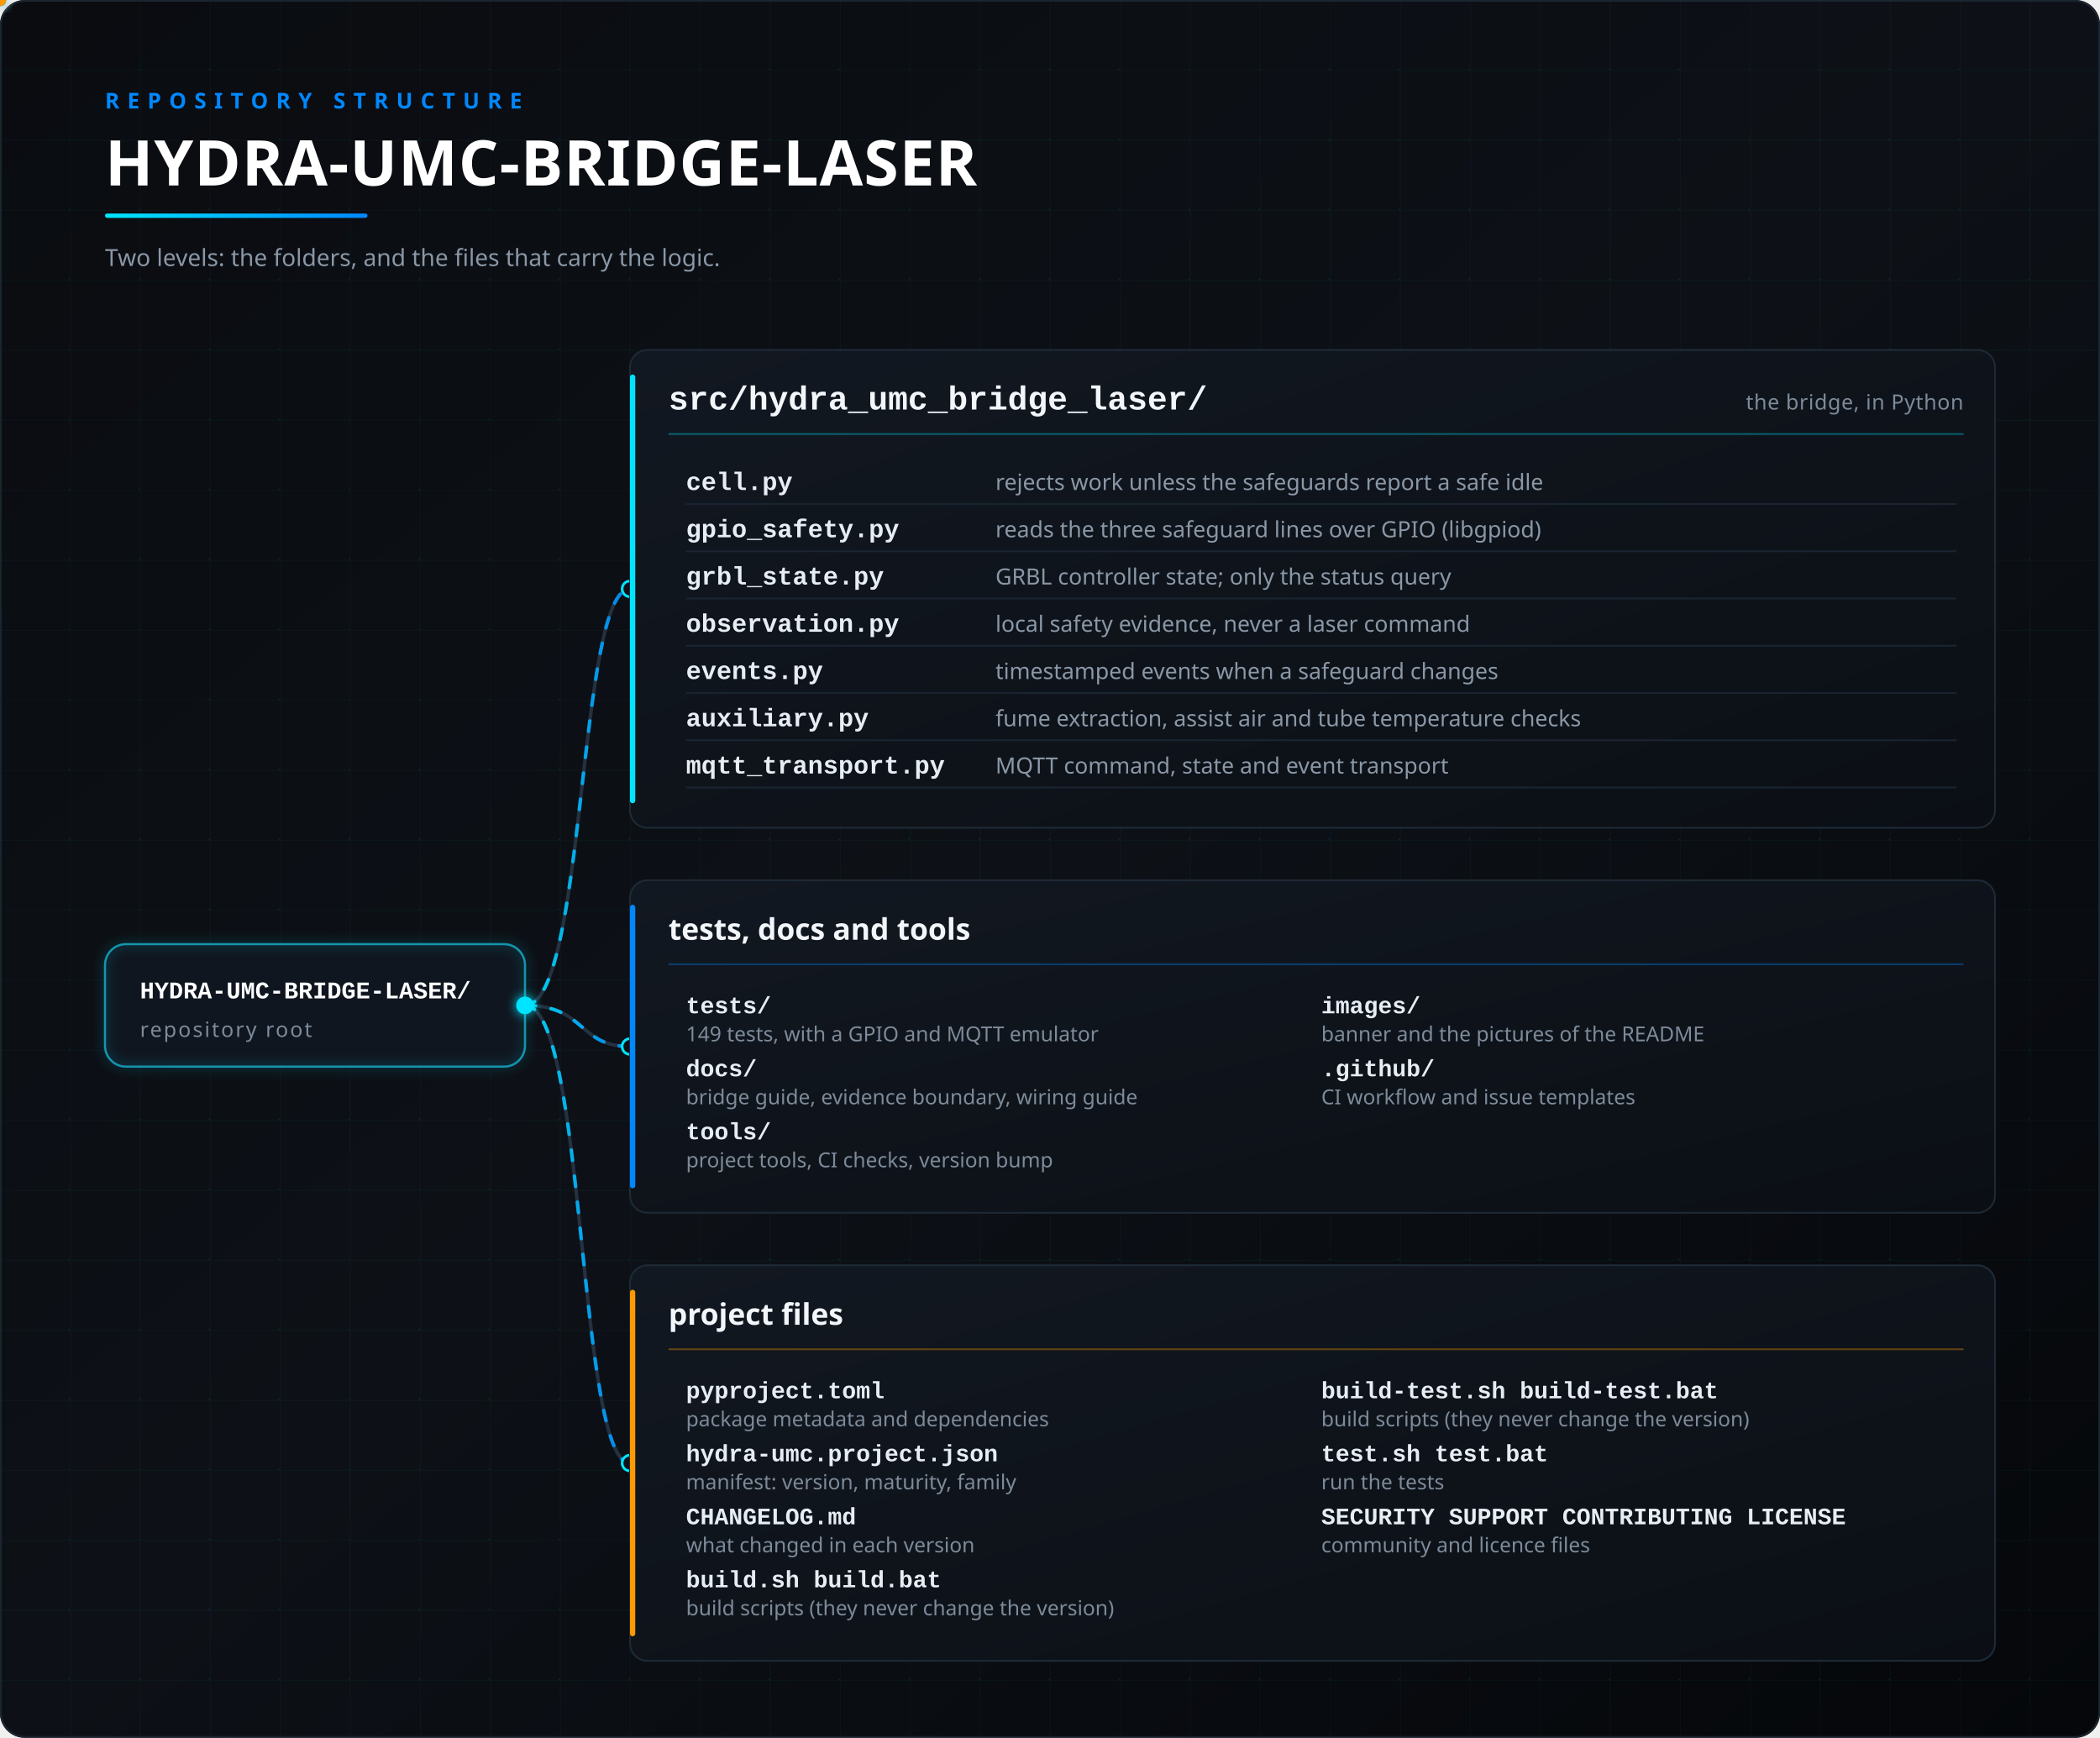
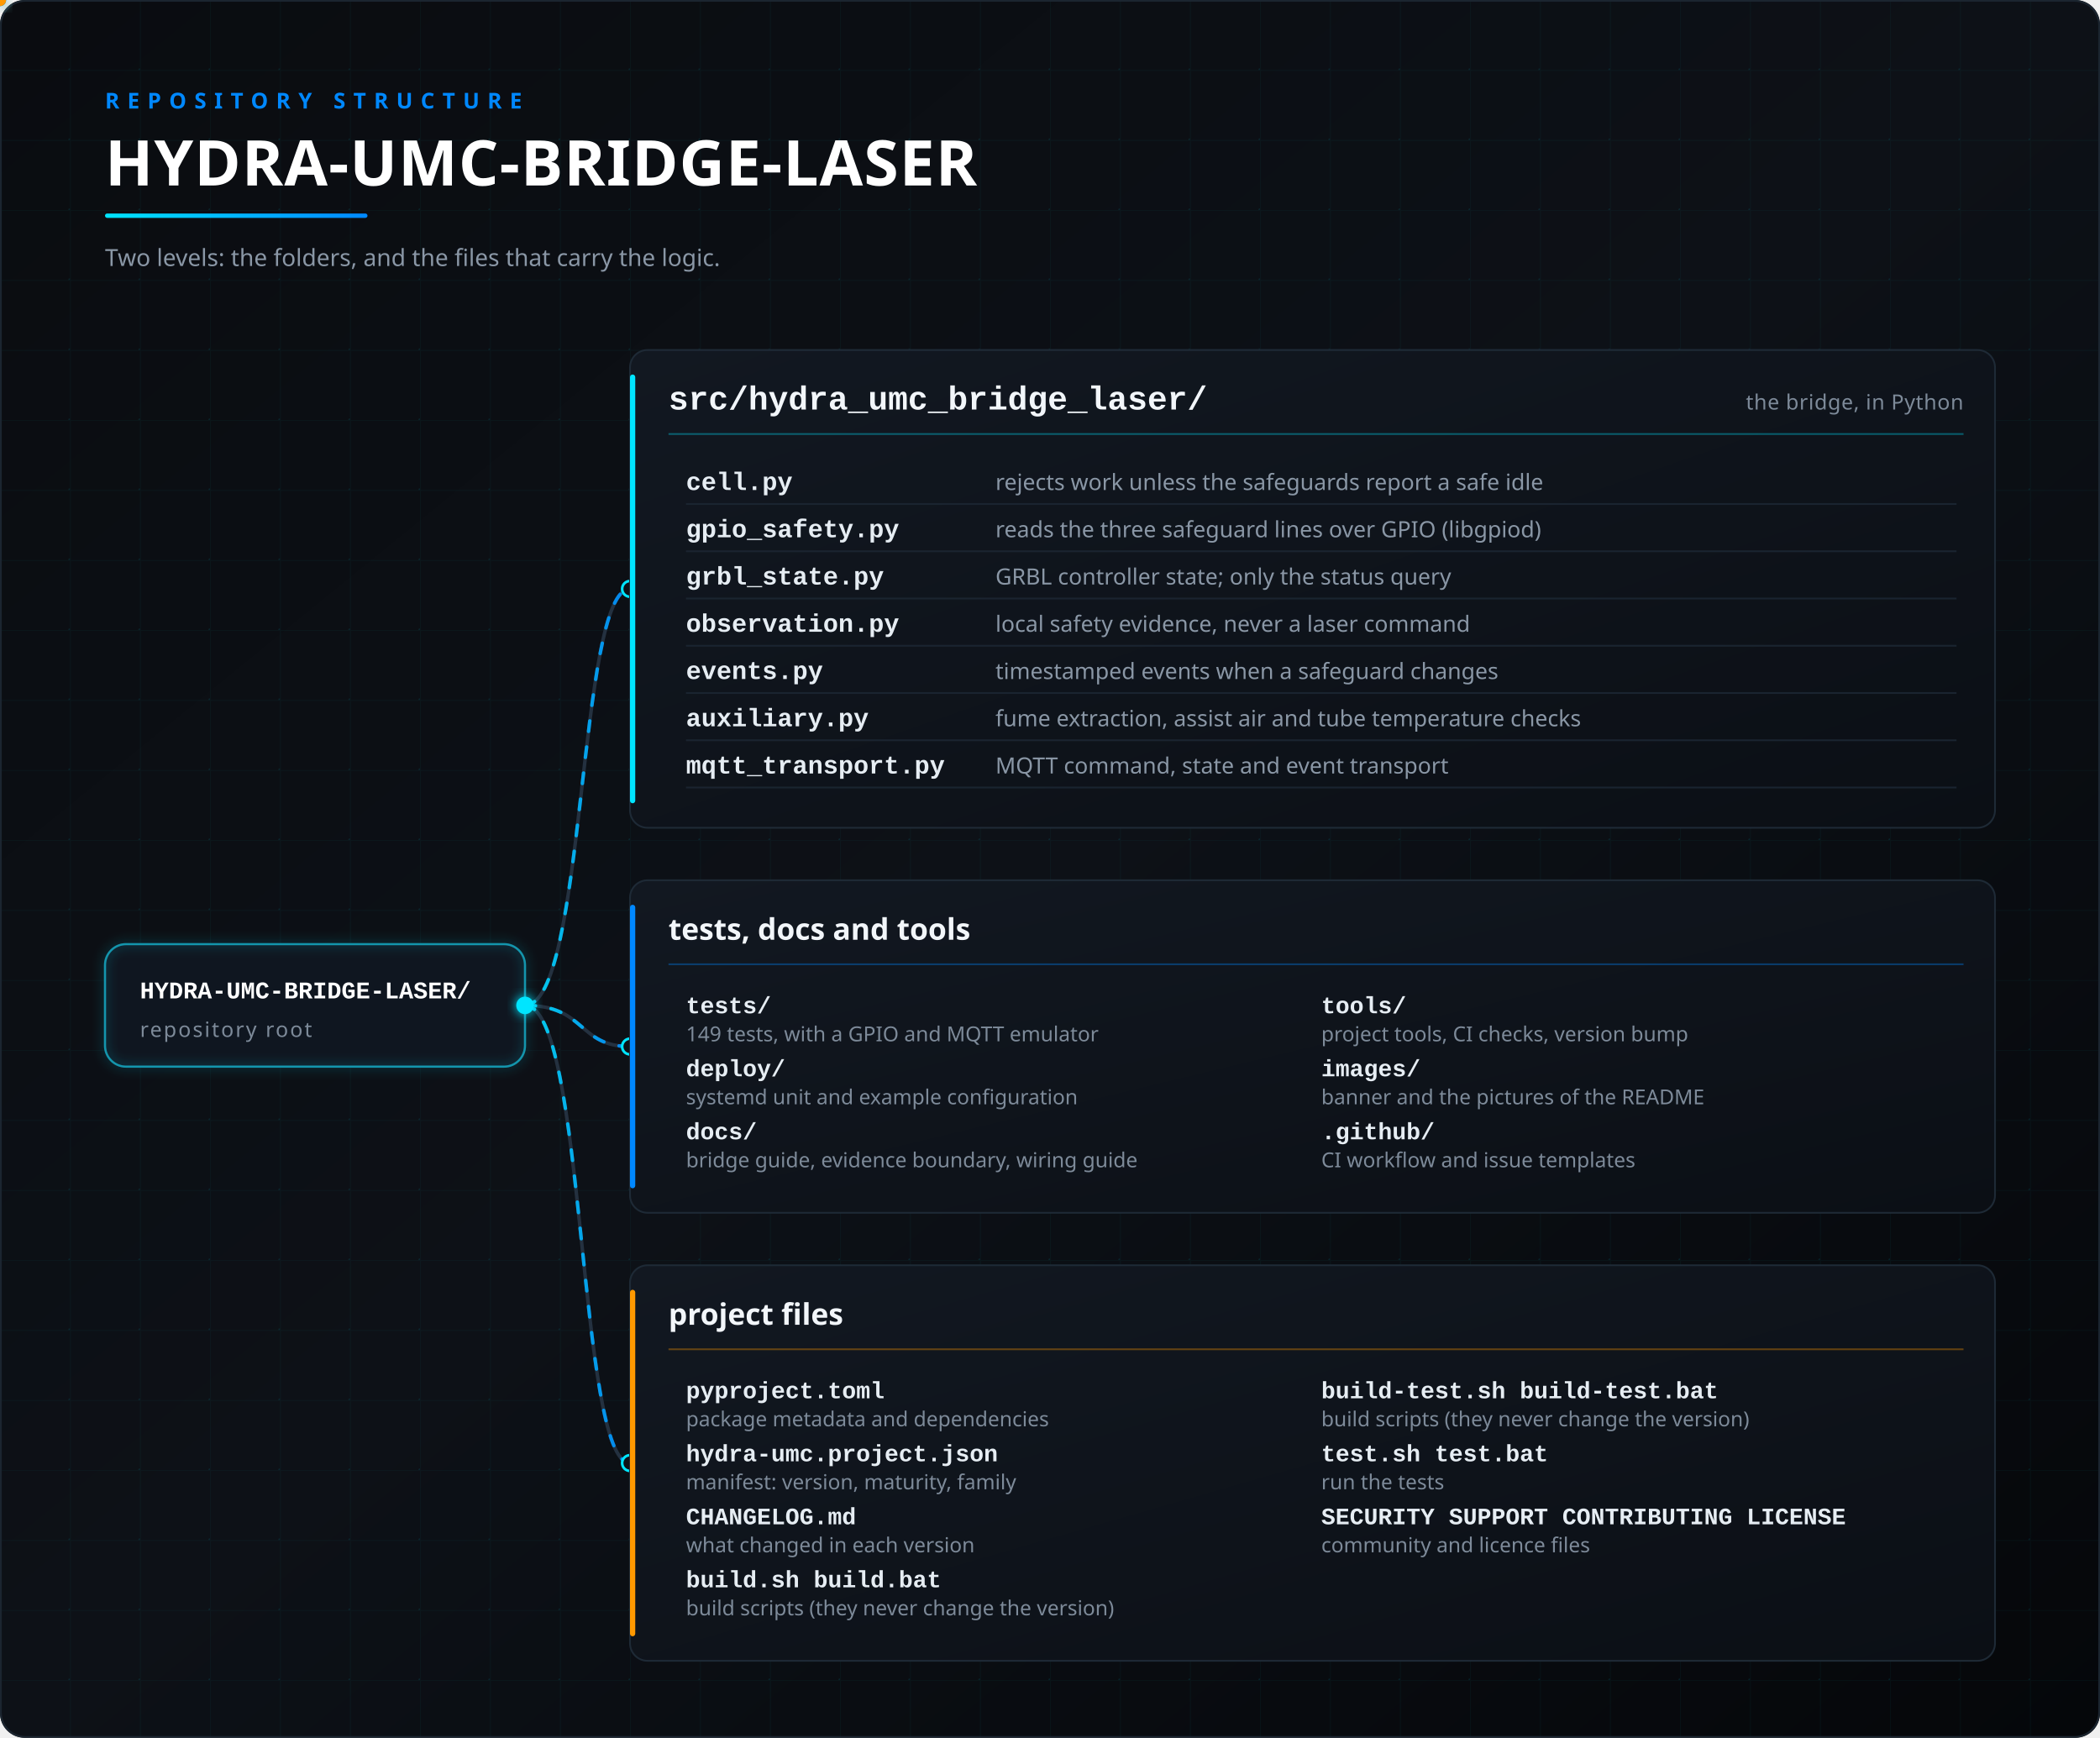
<svg xmlns="http://www.w3.org/2000/svg" viewBox="0 0 1200 993" width="100%" role="img" aria-labelledby="t d">
  <defs>
    <linearGradient id="bg" x1="0" y1="0" x2="1" y2="1">
      <stop offset="0" stop-color="#0A0C10" />
      <stop offset="0.5" stop-color="#0D1117" />
      <stop offset="1" stop-color="#05070A" />
    </linearGradient>
    <linearGradient id="card" x1="0" y1="0" x2="1" y2="1">
      <stop offset="0" stop-color="#121821" />
      <stop offset="1" stop-color="#0B0F15" />
    </linearGradient>
    <linearGradient id="line" x1="0" y1="0" x2="1" y2="0">
      <stop offset="0" stop-color="#00E5FF" />
      <stop offset="1" stop-color="#0088FF" />
    </linearGradient>
    <filter id="glow" x="-50%" y="-50%" width="200%" height="200%">
      <feGaussianBlur stdDeviation="3" result="b" />
      <feMerge>
        <feMergeNode in="b" />
        <feMergeNode in="SourceGraphic" />
      </feMerge>
    </filter>
    <pattern id="grid" width="40" height="40" patternUnits="userSpaceOnUse">
      <path d="M40 0H0V40" fill="none" stroke="#00E5FF" stroke-opacity="0.035" />
      <circle cx="40" cy="40" r="1" fill="#00E5FF" fill-opacity="0.09" />
    </pattern>
  </defs>
  <rect width="1200" height="993" rx="14" fill="url(#bg)" />
  <rect width="1200" height="993" rx="14" fill="url(#grid)" />
  <rect x="0.5" y="0.5" width="1199" height="992" rx="14" fill="none" stroke="#1B2530" />
  <text x="60" y="62" font-family="'Segoe UI','Noto Sans','Noto Sans CJK SC','Microsoft YaHei','Yu Gothic','Helvetica Neue',Helvetica,Arial,sans-serif" font-size="12.5" font-weight="600" fill="#0088FF" text-anchor="start" letter-spacing="4.5">REPOSITORY STRUCTURE</text>
  <text x="60" y="106" font-family="'Segoe UI','Noto Sans','Noto Sans CJK SC','Microsoft YaHei','Yu Gothic','Helvetica Neue',Helvetica,Arial,sans-serif" font-size="36" font-weight="700" fill="#FFFFFF" text-anchor="start" letter-spacing="0.5">HYDRA-UMC-BRIDGE-LASER</text>
  <rect x="60" y="122" width="150" height="2.5" rx="1.25" fill="url(#line)">
    <animate attributeName="width" values="40;150;150" keyTimes="0;0.4;1" dur="3s" repeatCount="indefinite" />
  </rect>
  <text x="60" y="152" font-family="'Segoe UI','Noto Sans','Noto Sans CJK SC','Microsoft YaHei','Yu Gothic','Helvetica Neue',Helvetica,Arial,sans-serif" font-size="13.5" font-weight="400" fill="#8A97A6" text-anchor="start">Two levels: the folders, and the files that carry the logic.</text>
  <path id="c0" d="M300,574.5 C335,574.5 330,336.5 360,336.5" fill="none" stroke="#243140" stroke-width="2" />
  <path d="M300,574.5 C335,574.5 330,336.5 360,336.5" fill="none" stroke="url(#line)" stroke-width="2" stroke-linecap="round" stroke-dasharray="6 9" opacity="0.9">
    <animate attributeName="stroke-dashoffset" from="0" to="-30" dur="1.6s" repeatCount="indefinite" />
  </path>
  <circle cx="360" cy="336.5" r="4.5" fill="#0D1117" stroke="#00E5FF" stroke-width="1.5" />
  <path id="c1" d="M300,574.5 C335,574.5 330,598 360,598" fill="none" stroke="#243140" stroke-width="2" />
  <path d="M300,574.5 C335,574.5 330,598 360,598" fill="none" stroke="url(#line)" stroke-width="2" stroke-linecap="round" stroke-dasharray="6 9" opacity="0.9">
    <animate attributeName="stroke-dashoffset" from="0" to="-30" dur="1.6s" repeatCount="indefinite" />
  </path>
  <circle cx="360" cy="598" r="4.5" fill="#0D1117" stroke="#00E5FF" stroke-width="1.5" />
  <path id="c2" d="M300,574.5 C335,574.5 330,836 360,836" fill="none" stroke="#243140" stroke-width="2" />
  <path d="M300,574.5 C335,574.5 330,836 360,836" fill="none" stroke="url(#line)" stroke-width="2" stroke-linecap="round" stroke-dasharray="6 9" opacity="0.9">
    <animate attributeName="stroke-dashoffset" from="0" to="-30" dur="1.6s" repeatCount="indefinite" />
  </path>
  <circle cx="360" cy="836" r="4.5" fill="#0D1117" stroke="#00E5FF" stroke-width="1.5" />
  <circle r="3.5" fill="#00E5FF" filter="url(#glow)">
    <animateMotion dur="3.4s" repeatCount="indefinite">
      <mpath href="#c0" />
    </animateMotion>
  </circle>
  <circle r="3.5" fill="#0088FF" filter="url(#glow)">
    <animateMotion dur="4.2s" repeatCount="indefinite">
      <mpath href="#c1" />
    </animateMotion>
  </circle>
  <circle r="3.5" fill="#FF9900" filter="url(#glow)">
    <animateMotion dur="5.0s" repeatCount="indefinite">
      <mpath href="#c2" />
    </animateMotion>
  </circle>
  <rect x="60" y="539.5" width="240" height="70" rx="12" fill="#0F1620" stroke="#2A3A4C" stroke-width="1.2" />
  <rect x="60" y="539.5" width="240" height="70" rx="12" fill="none" stroke="#00E5FF" stroke-opacity="0.5" stroke-width="1.2" filter="url(#glow)">
    <animate attributeName="stroke-opacity" values="0.15;0.6;0.15" dur="3.6s" repeatCount="indefinite" />
  </rect>
  <text x="80" y="570.5" font-family="'JetBrains Mono','Cascadia Code','SFMono-Regular',Consolas,'Liberation Mono',monospace" font-size="13.7" font-weight="700" fill="#FFFFFF" text-anchor="start">HYDRA-UMC-BRIDGE-LASER/</text>
  <text x="80" y="592.5" font-family="'Segoe UI','Noto Sans','Noto Sans CJK SC','Microsoft YaHei','Yu Gothic','Helvetica Neue',Helvetica,Arial,sans-serif" font-size="12" font-weight="400" fill="#7D8A99" text-anchor="start" letter-spacing="1">repository root</text>
  <circle cx="300" cy="574.5" r="5" fill="#00E5FF" filter="url(#glow)" />
  <rect x="360" y="200" width="780" height="273" rx="10" fill="url(#card)" stroke="#1E2A36" stroke-width="1" />
  <rect x="360" y="214" width="3" height="245" rx="1.5" fill="#00E5FF">
    <animate attributeName="opacity" values="0.55;1;0.55" dur="4s" begin="0s" repeatCount="indefinite" />
  </rect>
  <text x="382" y="234" font-family="'JetBrains Mono','Cascadia Code','SFMono-Regular',Consolas,'Liberation Mono',monospace" font-size="19" font-weight="700" fill="#F2F6FA" text-anchor="start">src/hydra_umc_bridge_laser/</text>
  <text x="1122" y="234" font-family="'Segoe UI','Noto Sans','Noto Sans CJK SC','Microsoft YaHei','Yu Gothic','Helvetica Neue',Helvetica,Arial,sans-serif" font-size="12" font-weight="400" fill="#7D8A99" text-anchor="end" letter-spacing="0.3">the bridge, in Python</text>
  <line x1="382" y1="248" x2="1122" y2="248" stroke="#00E5FF" stroke-opacity="0.35" stroke-width="1" />
  <text x="392" y="280" font-family="'JetBrains Mono','Cascadia Code','SFMono-Regular',Consolas,'Liberation Mono',monospace" font-size="14.5" font-weight="600" fill="#E6EDF3" text-anchor="start">cell.py</text>
  <text x="568.83" y="280" font-family="'Segoe UI','Noto Sans','Noto Sans CJK SC','Microsoft YaHei','Yu Gothic','Helvetica Neue',Helvetica,Arial,sans-serif" font-size="12.8" font-weight="400" fill="#8A97A6" text-anchor="start">rejects work unless the safeguards report a safe idle</text>
  <line x1="392" y1="288" x2="1118" y2="288" stroke="#1A2430" stroke-width="1" />
  <text x="392" y="307" font-family="'JetBrains Mono','Cascadia Code','SFMono-Regular',Consolas,'Liberation Mono',monospace" font-size="14.5" font-weight="600" fill="#E6EDF3" text-anchor="start">gpio_safety.py</text>
  <text x="568.83" y="307" font-family="'Segoe UI','Noto Sans','Noto Sans CJK SC','Microsoft YaHei','Yu Gothic','Helvetica Neue',Helvetica,Arial,sans-serif" font-size="12.8" font-weight="400" fill="#8A97A6" text-anchor="start">reads the three safeguard lines over GPIO (libgpiod)</text>
  <line x1="392" y1="315" x2="1118" y2="315" stroke="#1A2430" stroke-width="1" />
  <text x="392" y="334" font-family="'JetBrains Mono','Cascadia Code','SFMono-Regular',Consolas,'Liberation Mono',monospace" font-size="14.5" font-weight="600" fill="#E6EDF3" text-anchor="start">grbl_state.py</text>
  <text x="568.83" y="334" font-family="'Segoe UI','Noto Sans','Noto Sans CJK SC','Microsoft YaHei','Yu Gothic','Helvetica Neue',Helvetica,Arial,sans-serif" font-size="12.8" font-weight="400" fill="#8A97A6" text-anchor="start">GRBL controller state; only the status query</text>
  <line x1="392" y1="342" x2="1118" y2="342" stroke="#1A2430" stroke-width="1" />
  <text x="392" y="361" font-family="'JetBrains Mono','Cascadia Code','SFMono-Regular',Consolas,'Liberation Mono',monospace" font-size="14.5" font-weight="600" fill="#E6EDF3" text-anchor="start">observation.py</text>
  <text x="568.83" y="361" font-family="'Segoe UI','Noto Sans','Noto Sans CJK SC','Microsoft YaHei','Yu Gothic','Helvetica Neue',Helvetica,Arial,sans-serif" font-size="12.8" font-weight="400" fill="#8A97A6" text-anchor="start">local safety evidence, never a laser command</text>
  <line x1="392" y1="369" x2="1118" y2="369" stroke="#1A2430" stroke-width="1" />
  <text x="392" y="388" font-family="'JetBrains Mono','Cascadia Code','SFMono-Regular',Consolas,'Liberation Mono',monospace" font-size="14.5" font-weight="600" fill="#E6EDF3" text-anchor="start">events.py</text>
  <text x="568.83" y="388" font-family="'Segoe UI','Noto Sans','Noto Sans CJK SC','Microsoft YaHei','Yu Gothic','Helvetica Neue',Helvetica,Arial,sans-serif" font-size="12.8" font-weight="400" fill="#8A97A6" text-anchor="start">timestamped events when a safeguard changes</text>
  <line x1="392" y1="396" x2="1118" y2="396" stroke="#1A2430" stroke-width="1" />
  <text x="392" y="415" font-family="'JetBrains Mono','Cascadia Code','SFMono-Regular',Consolas,'Liberation Mono',monospace" font-size="14.5" font-weight="600" fill="#E6EDF3" text-anchor="start">auxiliary.py</text>
  <text x="568.83" y="415" font-family="'Segoe UI','Noto Sans','Noto Sans CJK SC','Microsoft YaHei','Yu Gothic','Helvetica Neue',Helvetica,Arial,sans-serif" font-size="12.8" font-weight="400" fill="#8A97A6" text-anchor="start">fume extraction, assist air and tube temperature checks</text>
  <line x1="392" y1="423" x2="1118" y2="423" stroke="#1A2430" stroke-width="1" />
  <text x="392" y="442" font-family="'JetBrains Mono','Cascadia Code','SFMono-Regular',Consolas,'Liberation Mono',monospace" font-size="14.5" font-weight="600" fill="#E6EDF3" text-anchor="start">mqtt_transport.py</text>
  <text x="568.83" y="442" font-family="'Segoe UI','Noto Sans','Noto Sans CJK SC','Microsoft YaHei','Yu Gothic','Helvetica Neue',Helvetica,Arial,sans-serif" font-size="12.8" font-weight="400" fill="#8A97A6" text-anchor="start">MQTT command, state and event transport</text>
  <line x1="392" y1="450" x2="1118" y2="450" stroke="#1A2430" stroke-width="1" />
  <rect x="360" y="503" width="780" height="190" rx="10" fill="url(#card)" stroke="#1E2A36" stroke-width="1" />
  <rect x="360" y="517" width="3" height="162" rx="1.5" fill="#0088FF">
    <animate attributeName="opacity" values="0.55;1;0.55" dur="4s" begin="0.6s" repeatCount="indefinite" />
  </rect>
  <text x="382" y="537" font-family="'Segoe UI','Noto Sans','Noto Sans CJK SC','Microsoft YaHei','Yu Gothic','Helvetica Neue',Helvetica,Arial,sans-serif" font-size="17" font-weight="700" fill="#F2F6FA" text-anchor="start">tests, docs and tools</text>
  <line x1="382" y1="551" x2="1122" y2="551" stroke="#0088FF" stroke-opacity="0.35" stroke-width="1" />
  <text x="392" y="579" font-family="'JetBrains Mono','Cascadia Code','SFMono-Regular',Consolas,'Liberation Mono',monospace" font-size="13.5" font-weight="600" fill="#E6EDF3" text-anchor="start">tests/</text>
  <text x="392" y="595" font-family="'Segoe UI','Noto Sans','Noto Sans CJK SC','Microsoft YaHei','Yu Gothic','Helvetica Neue',Helvetica,Arial,sans-serif" font-size="11.8" font-weight="400" fill="#7D8A99" text-anchor="start">149 tests, with a GPIO and MQTT emulator</text>
-   <text x="392" y="615" font-family="'JetBrains Mono','Cascadia Code','SFMono-Regular',Consolas,'Liberation Mono',monospace" font-size="13.5" font-weight="600" fill="#E6EDF3" text-anchor="start">docs/</text>
-   <text x="392" y="631" font-family="'Segoe UI','Noto Sans','Noto Sans CJK SC','Microsoft YaHei','Yu Gothic','Helvetica Neue',Helvetica,Arial,sans-serif" font-size="11.8" font-weight="400" fill="#7D8A99" text-anchor="start">bridge guide, evidence boundary, wiring guide</text>
-   <text x="392" y="651" font-family="'JetBrains Mono','Cascadia Code','SFMono-Regular',Consolas,'Liberation Mono',monospace" font-size="13.5" font-weight="600" fill="#E6EDF3" text-anchor="start">tools/</text>
-   <text x="392" y="667" font-family="'Segoe UI','Noto Sans','Noto Sans CJK SC','Microsoft YaHei','Yu Gothic','Helvetica Neue',Helvetica,Arial,sans-serif" font-size="11.8" font-weight="400" fill="#7D8A99" text-anchor="start">project tools, CI checks, version bump</text>
-   <text x="755" y="579" font-family="'JetBrains Mono','Cascadia Code','SFMono-Regular',Consolas,'Liberation Mono',monospace" font-size="13.5" font-weight="600" fill="#E6EDF3" text-anchor="start">images/</text>
-   <text x="755" y="595" font-family="'Segoe UI','Noto Sans','Noto Sans CJK SC','Microsoft YaHei','Yu Gothic','Helvetica Neue',Helvetica,Arial,sans-serif" font-size="11.8" font-weight="400" fill="#7D8A99" text-anchor="start">banner and the pictures of the README</text>
-   <text x="755" y="615" font-family="'JetBrains Mono','Cascadia Code','SFMono-Regular',Consolas,'Liberation Mono',monospace" font-size="13.5" font-weight="600" fill="#E6EDF3" text-anchor="start">.github/</text>
-   <text x="755" y="631" font-family="'Segoe UI','Noto Sans','Noto Sans CJK SC','Microsoft YaHei','Yu Gothic','Helvetica Neue',Helvetica,Arial,sans-serif" font-size="11.8" font-weight="400" fill="#7D8A99" text-anchor="start">CI workflow and issue templates</text>
+   <text x="392" y="615" font-family="'JetBrains Mono','Cascadia Code','SFMono-Regular',Consolas,'Liberation Mono',monospace" font-size="13.5" font-weight="600" fill="#E6EDF3" text-anchor="start">deploy/</text>
+   <text x="392" y="631" font-family="'Segoe UI','Noto Sans','Noto Sans CJK SC','Microsoft YaHei','Yu Gothic','Helvetica Neue',Helvetica,Arial,sans-serif" font-size="11.8" font-weight="400" fill="#7D8A99" text-anchor="start">systemd unit and example configuration</text>
+   <text x="392" y="651" font-family="'JetBrains Mono','Cascadia Code','SFMono-Regular',Consolas,'Liberation Mono',monospace" font-size="13.5" font-weight="600" fill="#E6EDF3" text-anchor="start">docs/</text>
+   <text x="392" y="667" font-family="'Segoe UI','Noto Sans','Noto Sans CJK SC','Microsoft YaHei','Yu Gothic','Helvetica Neue',Helvetica,Arial,sans-serif" font-size="11.8" font-weight="400" fill="#7D8A99" text-anchor="start">bridge guide, evidence boundary, wiring guide</text>
+   <text x="755" y="579" font-family="'JetBrains Mono','Cascadia Code','SFMono-Regular',Consolas,'Liberation Mono',monospace" font-size="13.5" font-weight="600" fill="#E6EDF3" text-anchor="start">tools/</text>
+   <text x="755" y="595" font-family="'Segoe UI','Noto Sans','Noto Sans CJK SC','Microsoft YaHei','Yu Gothic','Helvetica Neue',Helvetica,Arial,sans-serif" font-size="11.8" font-weight="400" fill="#7D8A99" text-anchor="start">project tools, CI checks, version bump</text>
+   <text x="755" y="615" font-family="'JetBrains Mono','Cascadia Code','SFMono-Regular',Consolas,'Liberation Mono',monospace" font-size="13.5" font-weight="600" fill="#E6EDF3" text-anchor="start">images/</text>
+   <text x="755" y="631" font-family="'Segoe UI','Noto Sans','Noto Sans CJK SC','Microsoft YaHei','Yu Gothic','Helvetica Neue',Helvetica,Arial,sans-serif" font-size="11.8" font-weight="400" fill="#7D8A99" text-anchor="start">banner and the pictures of the README</text>
+   <text x="755" y="651" font-family="'JetBrains Mono','Cascadia Code','SFMono-Regular',Consolas,'Liberation Mono',monospace" font-size="13.5" font-weight="600" fill="#E6EDF3" text-anchor="start">.github/</text>
+   <text x="755" y="667" font-family="'Segoe UI','Noto Sans','Noto Sans CJK SC','Microsoft YaHei','Yu Gothic','Helvetica Neue',Helvetica,Arial,sans-serif" font-size="11.8" font-weight="400" fill="#7D8A99" text-anchor="start">CI workflow and issue templates</text>
  <rect x="360" y="723" width="780" height="226" rx="10" fill="url(#card)" stroke="#1E2A36" stroke-width="1" />
  <rect x="360" y="737" width="3" height="198" rx="1.5" fill="#FF9900">
    <animate attributeName="opacity" values="0.55;1;0.55" dur="4s" begin="1.2s" repeatCount="indefinite" />
  </rect>
  <text x="382" y="757" font-family="'Segoe UI','Noto Sans','Noto Sans CJK SC','Microsoft YaHei','Yu Gothic','Helvetica Neue',Helvetica,Arial,sans-serif" font-size="17" font-weight="700" fill="#F2F6FA" text-anchor="start">project files</text>
  <line x1="382" y1="771" x2="1122" y2="771" stroke="#FF9900" stroke-opacity="0.35" stroke-width="1" />
  <text x="392" y="799" font-family="'JetBrains Mono','Cascadia Code','SFMono-Regular',Consolas,'Liberation Mono',monospace" font-size="13.5" font-weight="600" fill="#E6EDF3" text-anchor="start">pyproject.toml</text>
  <text x="392" y="815" font-family="'Segoe UI','Noto Sans','Noto Sans CJK SC','Microsoft YaHei','Yu Gothic','Helvetica Neue',Helvetica,Arial,sans-serif" font-size="11.8" font-weight="400" fill="#7D8A99" text-anchor="start">package metadata and dependencies</text>
  <text x="392" y="835" font-family="'JetBrains Mono','Cascadia Code','SFMono-Regular',Consolas,'Liberation Mono',monospace" font-size="13.5" font-weight="600" fill="#E6EDF3" text-anchor="start">hydra-umc.project.json</text>
  <text x="392" y="851" font-family="'Segoe UI','Noto Sans','Noto Sans CJK SC','Microsoft YaHei','Yu Gothic','Helvetica Neue',Helvetica,Arial,sans-serif" font-size="11.8" font-weight="400" fill="#7D8A99" text-anchor="start">manifest: version, maturity, family</text>
  <text x="392" y="871" font-family="'JetBrains Mono','Cascadia Code','SFMono-Regular',Consolas,'Liberation Mono',monospace" font-size="13.5" font-weight="600" fill="#E6EDF3" text-anchor="start">CHANGELOG.md</text>
  <text x="392" y="887" font-family="'Segoe UI','Noto Sans','Noto Sans CJK SC','Microsoft YaHei','Yu Gothic','Helvetica Neue',Helvetica,Arial,sans-serif" font-size="11.8" font-weight="400" fill="#7D8A99" text-anchor="start">what changed in each version</text>
  <text x="392" y="907" font-family="'JetBrains Mono','Cascadia Code','SFMono-Regular',Consolas,'Liberation Mono',monospace" font-size="13.5" font-weight="600" fill="#E6EDF3" text-anchor="start">build.sh  build.bat</text>
  <text x="392" y="923" font-family="'Segoe UI','Noto Sans','Noto Sans CJK SC','Microsoft YaHei','Yu Gothic','Helvetica Neue',Helvetica,Arial,sans-serif" font-size="11.8" font-weight="400" fill="#7D8A99" text-anchor="start">build scripts (they never change the version)</text>
  <text x="755" y="799" font-family="'JetBrains Mono','Cascadia Code','SFMono-Regular',Consolas,'Liberation Mono',monospace" font-size="13.5" font-weight="600" fill="#E6EDF3" text-anchor="start">build-test.sh  build-test.bat</text>
  <text x="755" y="815" font-family="'Segoe UI','Noto Sans','Noto Sans CJK SC','Microsoft YaHei','Yu Gothic','Helvetica Neue',Helvetica,Arial,sans-serif" font-size="11.8" font-weight="400" fill="#7D8A99" text-anchor="start">build scripts (they never change the version)</text>
  <text x="755" y="835" font-family="'JetBrains Mono','Cascadia Code','SFMono-Regular',Consolas,'Liberation Mono',monospace" font-size="13.5" font-weight="600" fill="#E6EDF3" text-anchor="start">test.sh  test.bat</text>
  <text x="755" y="851" font-family="'Segoe UI','Noto Sans','Noto Sans CJK SC','Microsoft YaHei','Yu Gothic','Helvetica Neue',Helvetica,Arial,sans-serif" font-size="11.8" font-weight="400" fill="#7D8A99" text-anchor="start">run the tests</text>
  <text x="755" y="871" font-family="'JetBrains Mono','Cascadia Code','SFMono-Regular',Consolas,'Liberation Mono',monospace" font-size="13.5" font-weight="600" fill="#E6EDF3" text-anchor="start">SECURITY  SUPPORT  CONTRIBUTING  LICENSE</text>
  <text x="755" y="887" font-family="'Segoe UI','Noto Sans','Noto Sans CJK SC','Microsoft YaHei','Yu Gothic','Helvetica Neue',Helvetica,Arial,sans-serif" font-size="11.8" font-weight="400" fill="#7D8A99" text-anchor="start">community and licence files</text>
</svg>
